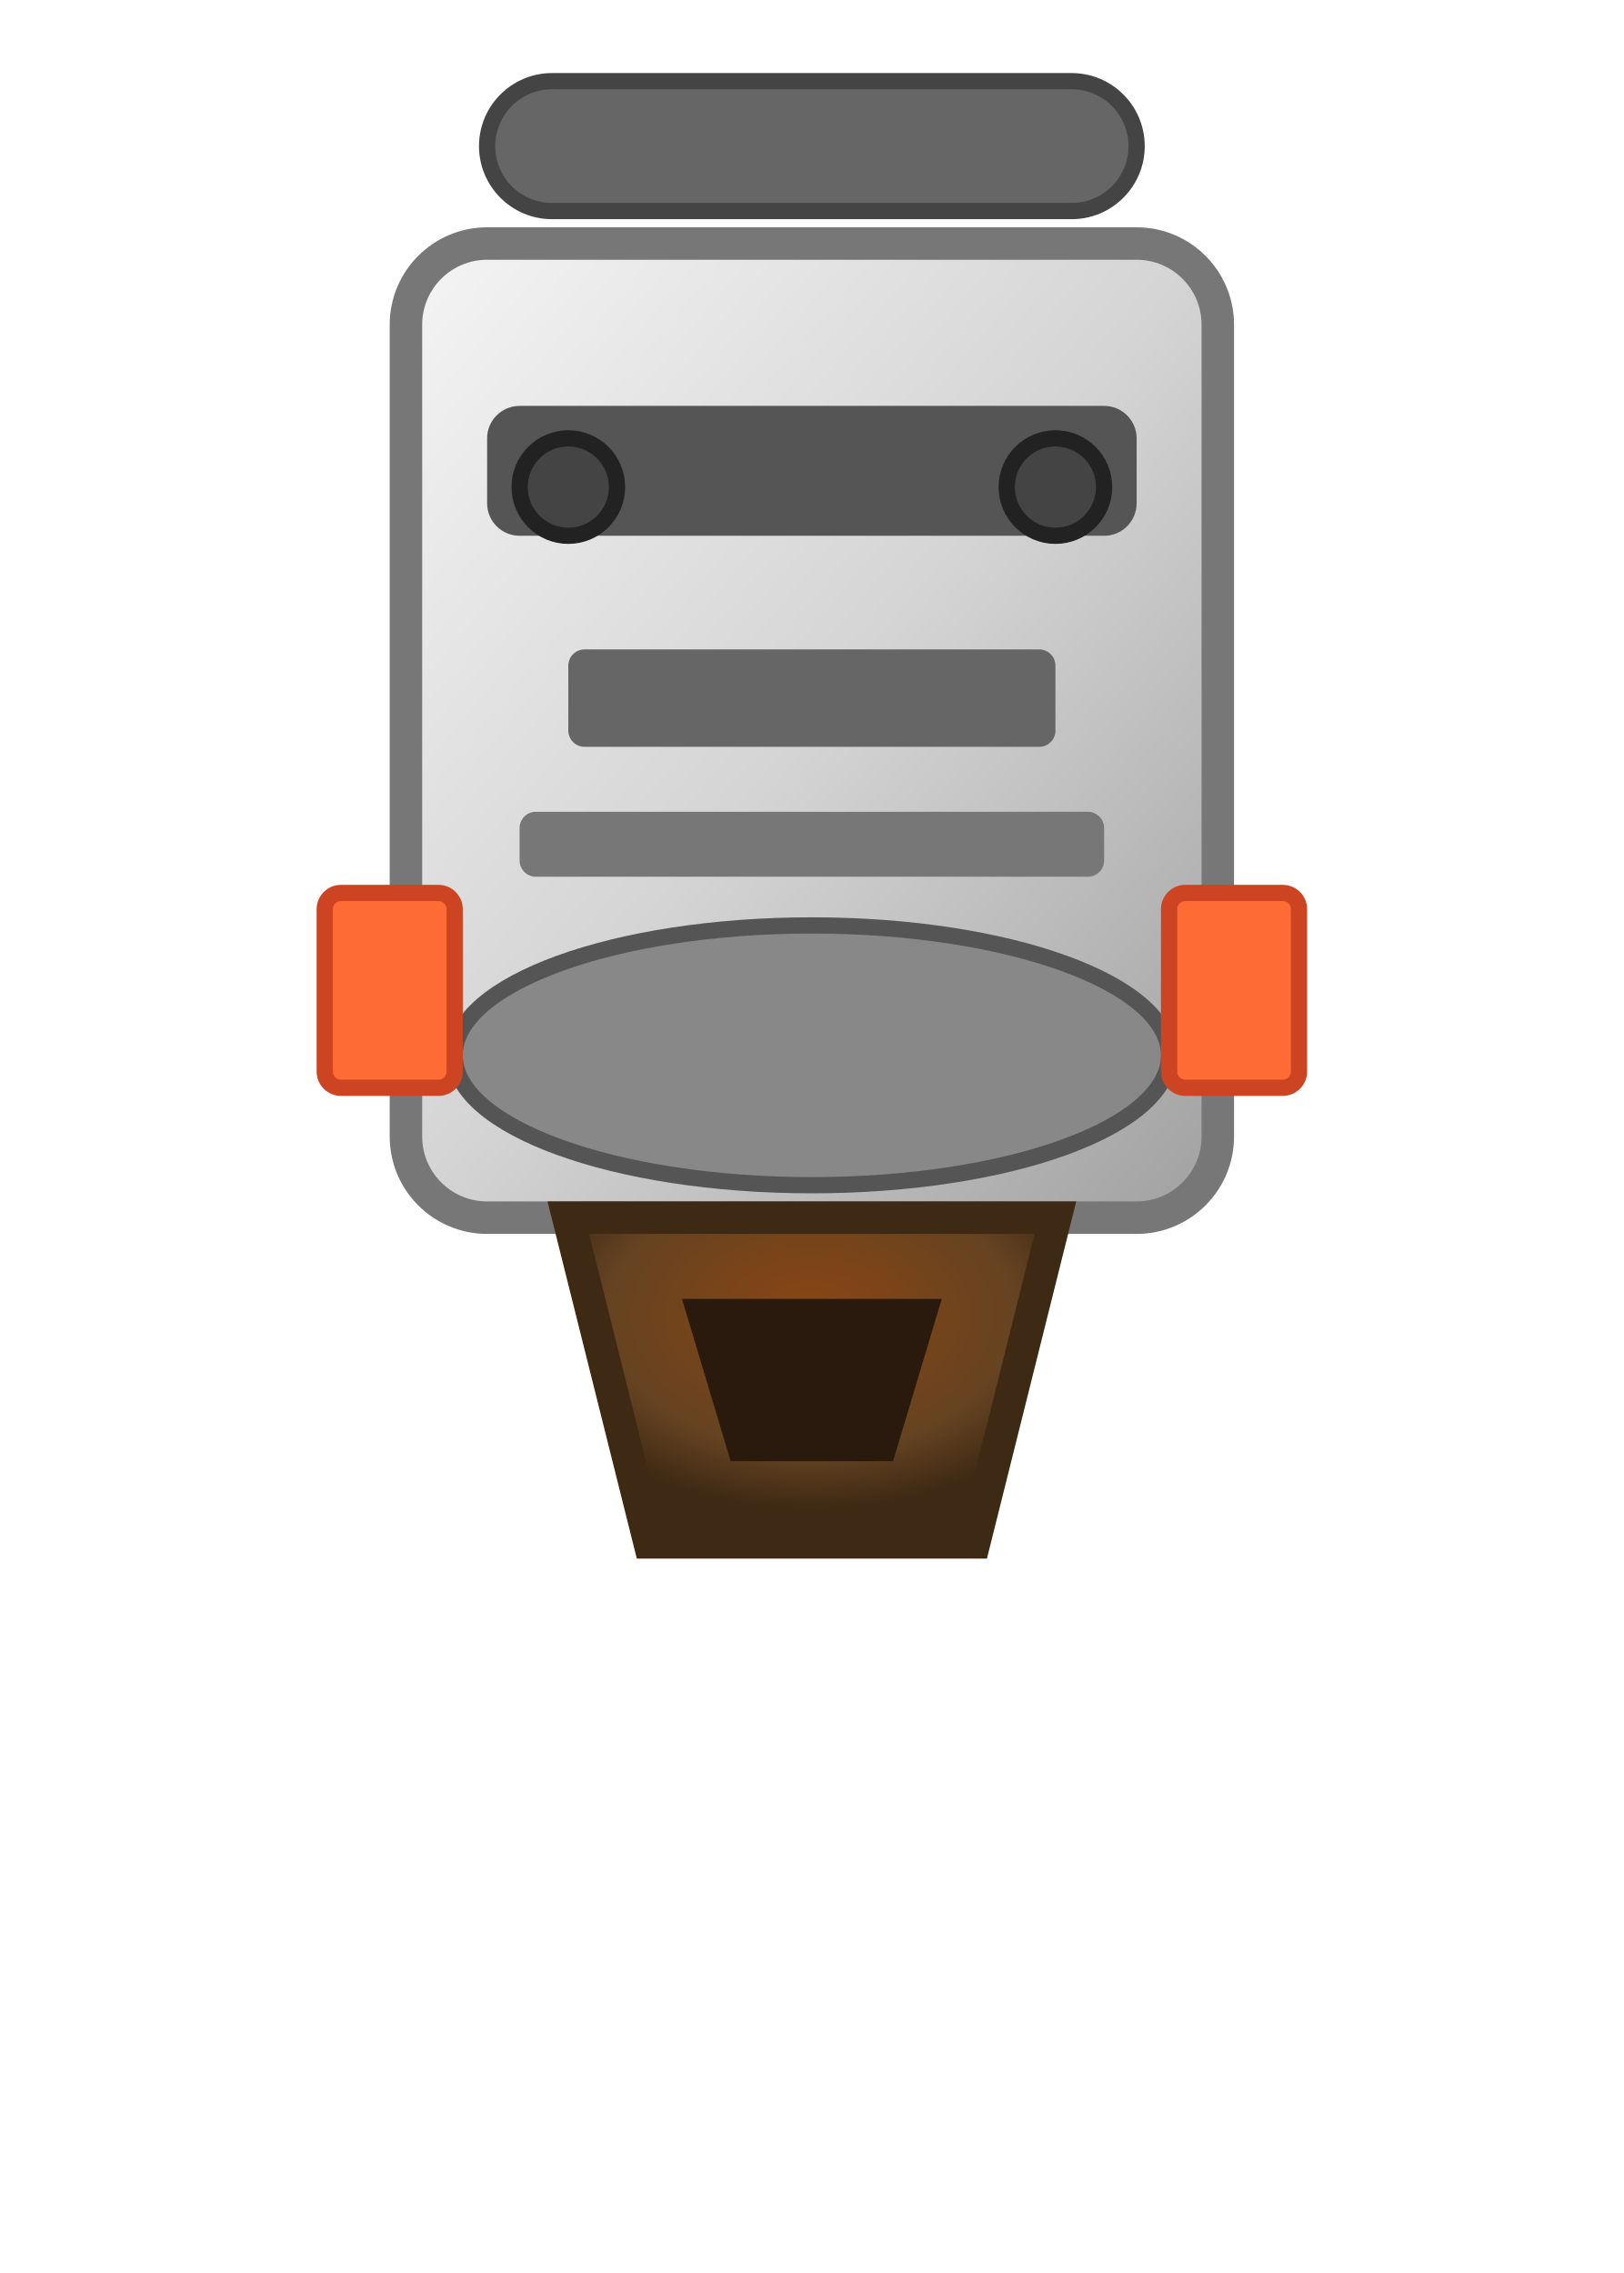
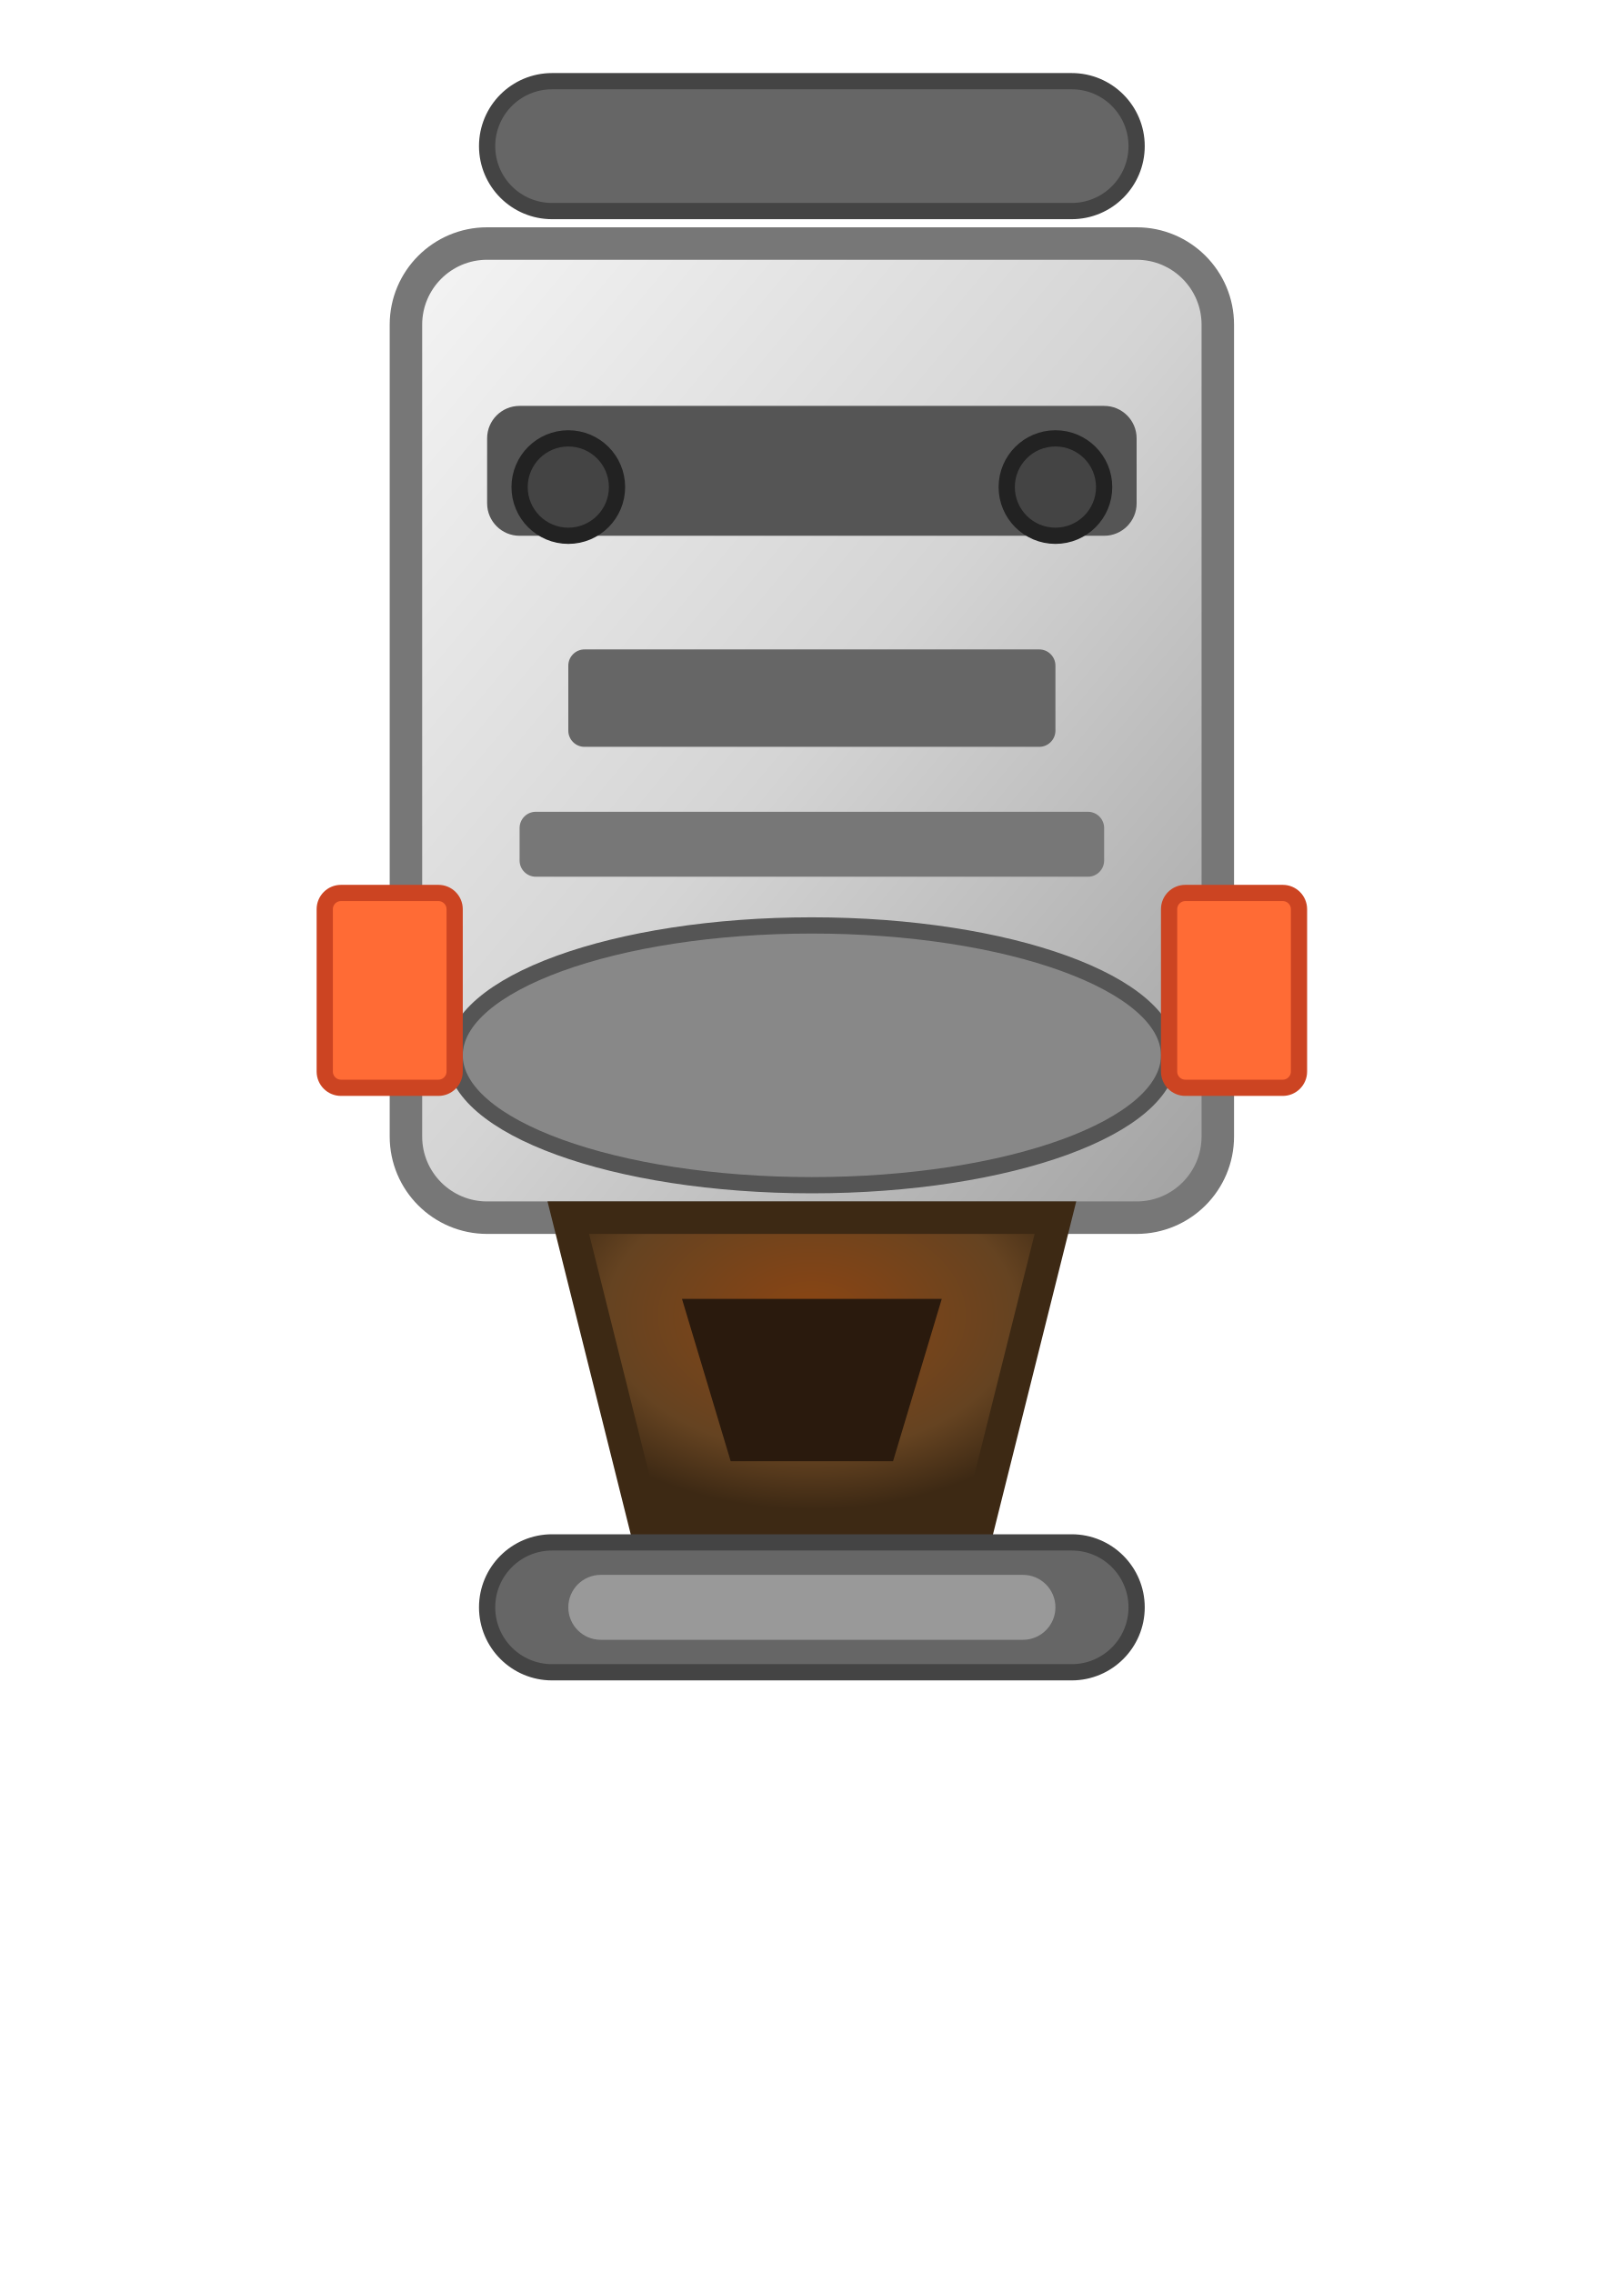
<svg xmlns="http://www.w3.org/2000/svg" viewBox="0 0 100 140">
  <defs>
    <linearGradient id="engineGradient" x1="0%" y1="0%" x2="100%" y2="100%">
      <stop offset="0%" style="stop-color:#f5f5f5" />
      <stop offset="50%" style="stop-color:#d4d4d4" />
      <stop offset="100%" style="stop-color:#a0a0a0" />
    </linearGradient>
    <radialGradient id="nozzleGradient" cx="50%" cy="30%" r="60%">
      <stop offset="0%" style="stop-color:#8b4513" />
      <stop offset="70%" style="stop-color:#654321" />
      <stop offset="100%" style="stop-color:#3d2914" />
    </radialGradient>
    <radialGradient id="flameGradient" cx="50%" cy="0%" r="80%">
      <stop offset="0%" style="stop-color:#ffff88" />
      <stop offset="30%" style="stop-color:#ff8844" />
      <stop offset="70%" style="stop-color:#ff4444" />
      <stop offset="100%" style="stop-color:#cc2222" />
    </radialGradient>
  </defs>
  <rect x="30" y="5" width="40" height="8" rx="4" fill="#666" stroke="#444" stroke-width="1" />
  <rect x="25" y="15" width="50" height="60" rx="5" fill="url(#engineGradient)" stroke="#777" stroke-width="2" />
  <rect x="30" y="25" width="40" height="8" rx="2" fill="#555" />
  <rect x="35" y="40" width="30" height="6" rx="1" fill="#666" />
  <rect x="32" y="50" width="36" height="4" rx="1" fill="#777" />
  <ellipse cx="50" cy="65" rx="22" ry="8" fill="#888" stroke="#555" stroke-width="1" />
  <path d="M35 75 L40 95 L60 95 L65 75 Z" fill="url(#nozzleGradient)" stroke="#3d2914" stroke-width="2" />
+   <rect x="30" y="95" width="40" height="8" rx="4" fill="#666" stroke="#444" stroke-width="1" />
+   <rect x="35" y="97" width="30" height="4" rx="2" fill="#999" />
  <path d="M42 80 L45 90 L55 90 L58 80 Z" fill="#2a1a0d" />
  <g class="flame-effect" style="opacity: 0;">
-     <ellipse cx="50" cy="105" rx="12" ry="20" fill="url(#flameGradient)" />
-     <ellipse cx="50" cy="115" rx="8" ry="15" fill="#ffaa44" opacity="0.8" />
-     <ellipse cx="50" cy="120" rx="5" ry="10" fill="#ffff88" opacity="0.6" />
+     <ellipse cx="50" cy="115" rx="12" ry="20" fill="url(#flameGradient)" />
+     <ellipse cx="50" cy="125" rx="8" ry="15" fill="#ffaa44" opacity="0.8" />
+     <ellipse cx="50" cy="130" rx="5" ry="10" fill="#ffff88" opacity="0.6" />
  </g>
  <circle cx="35" cy="30" r="3" fill="#444" stroke="#222" stroke-width="1" />
  <circle cx="65" cy="30" r="3" fill="#444" stroke="#222" stroke-width="1" />
  <rect x="20" y="55" width="8" height="12" rx="1" fill="#ff6b35" stroke="#cc4422" stroke-width="1" />
  <rect x="72" y="55" width="8" height="12" rx="1" fill="#ff6b35" stroke="#cc4422" stroke-width="1" />
</svg>
